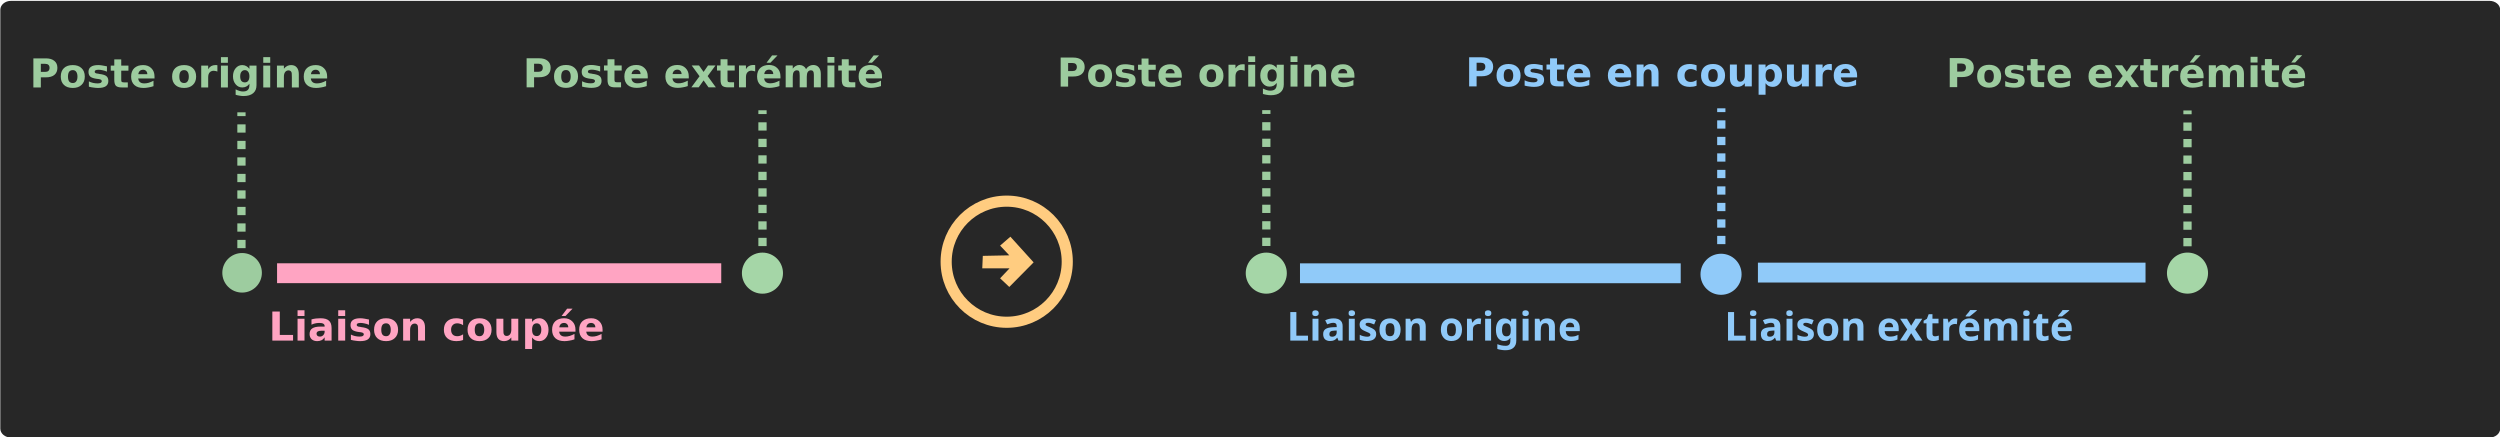
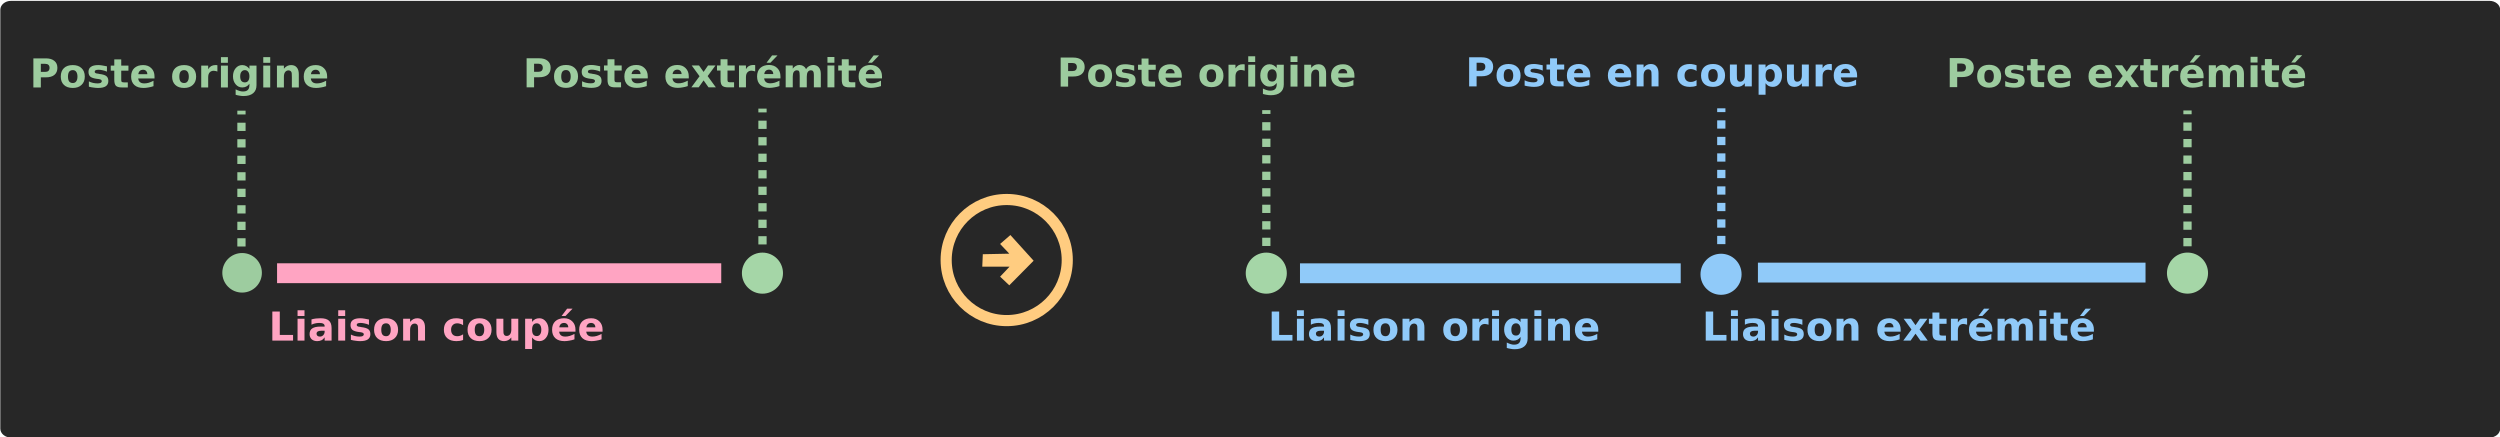
<svg id="svg8" version="1.1" viewBox="0 0 309 54">
  <defs id="defs2">
    <marker style="overflow:visible" id="Arrow1Send" refX="0" refY="0" orient="auto">
      <path transform="matrix(-0.2,0,0,-0.2,-1.2,0)" style="fill:#ffcc80;fill-opacity:1;fill-rule:evenodd;stroke:#ffcc80;stroke-width:1pt;stroke-opacity:1" d="M 0,0 5,-5 -12.5,0 5,5 Z" id="path7105" />
    </marker>
    <marker style="overflow:visible" id="TriangleOutS" refX="0" refY="0" orient="auto">
      <path transform="scale(0.2)" style="fill:#ffcc80;fill-opacity:1;fill-rule:evenodd;stroke:#ffcc80;stroke-width:1pt;stroke-opacity:1" d="M 5.77,0 -2.88,5 V -5 Z" id="path7238" />
    </marker>
    <marker style="overflow:visible" id="Arrow1Mend" refX="0" refY="0" orient="auto">
      <path transform="matrix(-0.4,0,0,-0.4,-4,0)" style="fill:#ffcc80;fill-opacity:1;fill-rule:evenodd;stroke:#ffcc80;stroke-width:1pt;stroke-opacity:1" d="M 0,0 5,-5 -12.5,0 5,5 Z" id="path7099" />
    </marker>
    <marker style="overflow:visible" id="marker7430" refX="0" refY="0" orient="auto">
      <path transform="scale(0.8)" style="fill:#ffcc80;fill-opacity:1;fill-rule:evenodd;stroke:#ffcc80;stroke-width:1pt;stroke-opacity:1" d="M 5.77,0 -2.88,5 V -5 Z" id="path7428" />
    </marker>
    <marker style="overflow:visible" id="TriangleOutL" refX="0" refY="0" orient="auto">
      <path transform="scale(0.8)" style="fill:#ffcc80;fill-opacity:1;fill-rule:evenodd;stroke:#ffcc80;stroke-width:1pt;stroke-opacity:1" d="M 5.77,0 -2.88,5 V -5 Z" id="path7232" />
    </marker>
    <marker style="overflow:visible" id="Arrow1Lend" refX="0" refY="0" orient="auto">
      <path transform="matrix(-0.8,0,0,-0.8,-10,0)" style="fill:#ffcc80;fill-opacity:1;fill-rule:evenodd;stroke:#ffcc80;stroke-width:1pt;stroke-opacity:1" d="M 0,0 5,-5 -12.5,0 5,5 Z" id="path7093" />
    </marker>
    <filter id="filter6805" style="color-interpolation-filters:sRGB">
      <feFlood id="feFlood6795" result="flood" flood-color="rgb(0,0,0)" flood-opacity="1" />
      <feComposite id="feComposite6797" result="composite1" operator="in" in2="SourceGraphic" in="flood" />
      <feGaussianBlur id="feGaussianBlur6799" result="blur" stdDeviation="2" in="composite1" />
      <feOffset id="feOffset6801" result="offset" dy="1" dx="1" />
      <feComposite id="feComposite6803" result="composite2" operator="over" in2="offset" in="SourceGraphic" />
    </filter>
  </defs>
-   <rect ry="1.104" rx="1.321" style="display:inline;fill:#272727;fill-opacity:1;stroke:none;stroke-width:0.486;stroke-miterlimit:4;stroke-dasharray:none;stroke-opacity:1" y="0.106" x="0.039" height="53.976" width="308.983" id="background" />
+   <rect ry="1.104" rx="1.321" style="display:inline;fill:#272727;fill-opacity:1;stroke:none;stroke-width:0.486;stroke-miterlimit:4;stroke-dasharray:none;stroke-opacity:1" y="0.106" x="0.039" height="53.976" width="308.983" id="line-split-illu-background" />
  <g style="display:inline" transform="translate(0,-243)" id="layer1">
    <rect ry="1.7686245e-11" rx="2.29" y="275.542" x="34.245" height="2.455" width="54.901" id="lineBefore" style="fill:#ffa4c2;fill-opacity:1;stroke-width:0.352" />
    <circle r="2.445" style="display:inline;fill:#a5d6a7;fill-opacity:0.941;stroke-width:0.032" cy="276.718" cx="29.923" id="path3740" />
    <circle r="2.539" style="display:inline;fill:#a5d6a7;fill-opacity:1;stroke-width:0.034" cy="276.761" cx="94.239" id="path3740-0" />
+     <path id="path7047" d="M 29.844,273.467 V 256.679" style="fill:#9dcc9f;fill-opacity:1;stroke:#9dcc9f;stroke-width:1.02;stroke-linecap:butt;stroke-linejoin:miter;stroke-miterlimit:4;stroke-dasharray:1.02, 1.02;stroke-dashoffset:0;stroke-opacity:1" />
+     <path id="path7047-2" d="M 94.244,273.213 V 256.425" style="display:inline;fill:#9dcc9f;fill-opacity:1;stroke:#9dcc9f;stroke-width:1.02;stroke-linecap:butt;stroke-linejoin:miter;stroke-miterlimit:4;stroke-dasharray:1.02, 1.02;stroke-dashoffset:0;stroke-opacity:1" />
+     <circle r="7.484" cy="275.142" cx="124.429" id="path7084" style="fill:#9dcc9f;fill-opacity:0;stroke:#ffcc80;stroke-width:1.376;stroke-linejoin:miter;stroke-miterlimit:4;stroke-dasharray:none;stroke-dashoffset:0;stroke-opacity:1" />
+     <path id="path9570" d="m 121.475,274.422 -0.067,1.537 3.374,1e-5 -1.169,1.236 1.136,1.069 3.007,-3.04 -2.873,-3.174 -1.27,1.102 1.136,1.203 z" style="fill:#ffcc80;fill-opacity:1;stroke:none;stroke-width:0.265px;stroke-linecap:butt;stroke-linejoin:miter;stroke-opacity:1" />
    <circle r="2.539" style="display:inline;fill:#a5d6a7;fill-opacity:1;stroke-width:0.034" cy="276.761" cx="156.512" id="path3740-0-8" />
    <circle r="2.539" style="display:inline;fill:#a5d6a7;fill-opacity:1;stroke-width:0.034" cy="276.756" cx="270.375" id="path3740-0-5" />
    <circle r="2.539" style="display:inline;fill:#90caf9;fill-opacity:1;stroke-width:0.034" cy="276.901" cx="212.72" id="path3740-0-0" />
    <rect ry="1.7686245e-11" rx="1.963" y="275.55" x="160.678" height="2.455" width="47.058" id="lineBefore-6" style="display:inline;fill:#90caf9;fill-opacity:1;stroke-width:0.326" />
    <path id="path7047-6" d="M 212.753,273.176 V 256.388" style="display:inline;fill:#9dcc9f;fill-opacity:1;stroke:#90caf9;stroke-width:1.02;stroke-linecap:butt;stroke-linejoin:miter;stroke-miterlimit:4;stroke-dasharray:1.02, 1.02;stroke-dashoffset:0;stroke-opacity:1" />
    <path id="path7047-8" d="M 270.375,273.441 V 256.653" style="display:inline;fill:#9dcc9f;fill-opacity:1;stroke:#9dcc9f;stroke-width:1.02;stroke-linecap:butt;stroke-linejoin:miter;stroke-miterlimit:4;stroke-dasharray:1.02, 1.02;stroke-dashoffset:0;stroke-opacity:1" />
    <path id="path7047-5" d="M 156.518,273.403 V 256.615" style="display:inline;fill:#9dcc9f;fill-opacity:1;stroke:#9dcc9f;stroke-width:1.02;stroke-linecap:butt;stroke-linejoin:miter;stroke-miterlimit:4;stroke-dasharray:1.02, 1.02;stroke-dashoffset:0;stroke-opacity:1" />
    <rect ry="1.7686245e-11" rx="1.998" y="275.465" x="217.279" height="2.455" width="47.908" id="lineBefore-6-4" style="display:inline;fill:#90caf9;fill-opacity:1;stroke-width:0.329" />
  </g>
  <g transform="translate(0,-56)" style="display:inline" id="layer3">
-     <text id="text4625-9" y="66.706" x="156.486" style="font-style:normal;font-weight:normal;font-size:11.289px;line-height:0.3;font-family:sans-serif;letter-spacing:0px;word-spacing:0px;display:inline;fill:#9dcc9f;fill-opacity:1;stroke:none;stroke-width:0.265" xml:space="preserve">
-       <tspan id="voltageLevelOrigAfterTxt" style="font-style:normal;font-variant:normal;font-weight:bold;font-stretch:normal;font-size:4.939px;line-height:1;font-family:'DejaVu Sans';-inkscape-font-specification:'DejaVu Sans Bold';text-align:center;writing-mode:lr-tb;text-anchor:middle;fill:#9dcc9f;fill-opacity:1;stroke-width:0.265" y="66.706" x="156.486">Poste origine</tspan>
+     <text id="text4625-3-2" y="66.773" x="270.184" style="font-style:normal;font-weight:normal;font-size:11.289px;line-height:0.3;font-family:sans-serif;letter-spacing:0px;word-spacing:0px;display:inline;fill:#9dcc9f;fill-opacity:1;stroke:none;stroke-width:0.265" xml:space="preserve">
+       <tspan id="line-split-illu-voltage-level2-right-txt" style="font-style:normal;font-variant:normal;font-weight:bold;font-stretch:normal;font-size:4.939px;line-height:1;font-family:'DejaVu Sans';-inkscape-font-specification:'DejaVu Sans Bold';text-align:center;writing-mode:lr-tb;text-anchor:middle;fill:#9dcc9f;fill-opacity:1;stroke-width:0.265" y="66.773" x="270.184">Poste extrémité</tspan>
    </text>
-     <text id="text4625-3" y="66.794" x="94.286" style="font-style:normal;font-weight:normal;font-size:11.289px;line-height:0.3;font-family:sans-serif;letter-spacing:0px;word-spacing:0px;display:inline;fill:#9dcc9f;fill-opacity:1;stroke:none;stroke-width:0.265" xml:space="preserve">
-       <tspan id="voltageLevelExtrBeforeTxt" style="font-style:normal;font-variant:normal;font-weight:bold;font-stretch:normal;font-size:4.939px;line-height:1;font-family:'DejaVu Sans';-inkscape-font-specification:'DejaVu Sans Bold';text-align:center;writing-mode:lr-tb;text-anchor:middle;fill:#9dcc9f;fill-opacity:1;stroke-width:0.265" y="66.794" x="94.286">Poste extrémité</tspan>
+     <text id="text4625-2-3-9" y="98.1" x="242.051" style="font-style:normal;font-weight:normal;font-size:11.289px;line-height:0.3;font-family:sans-serif;letter-spacing:0px;word-spacing:0px;display:inline;fill:#90caf9;fill-opacity:1;stroke:none;stroke-width:0.265" xml:space="preserve">
+       <tspan id="line-split-illu-line2-right-txt" style="font-style:normal;font-variant:normal;font-weight:bold;font-stretch:normal;font-size:4.939px;line-height:1;font-family:'DejaVu Sans';-inkscape-font-specification:'DejaVu Sans Bold';text-align:center;writing-mode:lr-tb;text-anchor:middle;fill:#90caf9;fill-opacity:1;stroke-width:0.265" y="98.1" x="242.051">Liaison extrémité</tspan>
    </text>
    <text id="text4625-9-6" y="66.674" x="212.796" style="font-style:normal;font-weight:normal;font-size:11.289px;line-height:0.3;font-family:sans-serif;letter-spacing:0px;word-spacing:0px;display:inline;fill:#90caf9;fill-opacity:1;stroke:none;stroke-width:0.265" xml:space="preserve">
-       <tspan id="voltageLevelToSplitAtAfterTxt" style="font-style:normal;font-variant:normal;font-weight:bold;font-stretch:normal;font-size:4.939px;line-height:1;font-family:'DejaVu Sans';-inkscape-font-specification:'DejaVu Sans Bold';text-align:center;writing-mode:lr-tb;text-anchor:middle;fill:#90caf9;fill-opacity:1;stroke-width:0.265" y="66.674" x="212.796">Poste en coupure</tspan>
+       <tspan id="line-split-illu-voltage-level-to-split-at-right-txt" style="font-style:normal;font-variant:normal;font-weight:bold;font-stretch:normal;font-size:4.939px;line-height:1;font-family:'DejaVu Sans';-inkscape-font-specification:'DejaVu Sans Bold';text-align:center;writing-mode:lr-tb;text-anchor:middle;fill:#90caf9;fill-opacity:1;stroke-width:0.265" y="66.674" x="212.796">Poste en coupure</tspan>
+     </text>
+     <text id="text1382" y="98.1" x="184.599" style="font-style:normal;font-weight:normal;font-size:11.289px;line-height:0.3;font-family:sans-serif;letter-spacing:0px;word-spacing:0px;display:inline;fill:#90caf9;fill-opacity:1;stroke:none;stroke-width:0.265" xml:space="preserve">
+       <tspan id="line-split-illu-line1-right-txt" style="font-style:normal;font-variant:normal;font-weight:bold;font-stretch:normal;font-size:4.939px;line-height:1;font-family:'DejaVu Sans';-inkscape-font-specification:'DejaVu Sans Bold';text-align:center;writing-mode:lr-tb;text-anchor:middle;fill:#90caf9;fill-opacity:1;stroke-width:0.265" y="98.1" x="184.599">Liaison origine</tspan>
+     </text>
+     <text id="text4625-9" y="66.706" x="156.486" style="font-style:normal;font-weight:normal;font-size:11.289px;line-height:0.3;font-family:sans-serif;letter-spacing:0px;word-spacing:0px;display:inline;fill:#9dcc9f;fill-opacity:1;stroke:none;stroke-width:0.265" xml:space="preserve">
+       <tspan id="line-split-illu-voltage-level1-right-txt" style="font-style:normal;font-variant:normal;font-weight:bold;font-stretch:normal;font-size:4.939px;line-height:1;font-family:'DejaVu Sans';-inkscape-font-specification:'DejaVu Sans Bold';text-align:center;writing-mode:lr-tb;text-anchor:middle;fill:#9dcc9f;fill-opacity:1;stroke-width:0.265" y="66.706" x="156.486">Poste origine</tspan>
+     </text>
+     <text id="text177" y="66.794" x="94.286" style="font-style:normal;font-weight:normal;font-size:11.289px;line-height:0.3;font-family:sans-serif;letter-spacing:0px;word-spacing:0px;display:inline;fill:#9dcc9f;fill-opacity:1;stroke:none;stroke-width:0.265" xml:space="preserve">
+       <tspan id="line-split-illu-voltage-level2-left-txt" style="font-style:normal;font-variant:normal;font-weight:bold;font-stretch:normal;font-size:4.939px;line-height:1;font-family:'DejaVu Sans';-inkscape-font-specification:'DejaVu Sans Bold';text-align:center;writing-mode:lr-tb;text-anchor:middle;fill:#9dcc9f;fill-opacity:1;stroke-width:0.265" y="66.794" x="94.286">Poste extrémité</tspan>
+     </text>
+     <text id="text4625-2" y="98.099" x="61.303" style="font-style:normal;font-weight:normal;font-size:11.289px;line-height:0.3;font-family:sans-serif;letter-spacing:0px;word-spacing:0px;display:inline;fill:#ffa4c2;fill-opacity:1;stroke:none;stroke-width:0.265" xml:space="preserve">
+       <tspan id="line-split-illu-line-to-split-left-txt" style="font-style:normal;font-variant:normal;font-weight:bold;font-stretch:normal;font-size:4.939px;line-height:1;font-family:'DejaVu Sans';-inkscape-font-specification:'DejaVu Sans Bold';text-align:center;writing-mode:lr-tb;text-anchor:middle;fill:#ffa4c2;fill-opacity:1;stroke-width:0.265" y="98.099" x="61.303">Liaison coupée</tspan>
    </text>
    <text id="text4625" y="66.809" x="29.514" style="font-style:normal;font-weight:normal;font-size:11.289px;line-height:0.3;font-family:sans-serif;letter-spacing:0px;word-spacing:0px;display:inline;fill:#9dcc9f;fill-opacity:1;stroke:none;stroke-width:0.265" xml:space="preserve">
-       <tspan dy="0" id="voltageLevelOrigBeforeTxt" style="font-style:normal;font-variant:normal;font-weight:bold;font-stretch:normal;font-size:4.939px;line-height:1;font-family:'DejaVu Sans';-inkscape-font-specification:'DejaVu Sans Bold';text-align:center;writing-mode:lr-tb;text-anchor:middle;fill:#9dcc9f;fill-opacity:1;stroke-width:0.265" y="66.809" x="29.514">Poste origine</tspan>
+       <tspan dy="0" id="line-split-illu-voltage-level1-left-txt" style="font-style:normal;font-variant:normal;font-weight:bold;font-stretch:normal;font-size:4.939px;line-height:1;font-family:'DejaVu Sans';-inkscape-font-specification:'DejaVu Sans Bold';text-align:center;writing-mode:lr-tb;text-anchor:middle;fill:#9dcc9f;fill-opacity:1;stroke-width:0.265" y="66.809" x="29.514">Poste origine</tspan>
    </text>
-     <text id="text4625-3-2" y="66.773" x="270.184" style="font-style:normal;font-weight:normal;font-size:11.289px;line-height:0.3;font-family:sans-serif;letter-spacing:0px;word-spacing:0px;display:inline;fill:#9dcc9f;fill-opacity:1;stroke:none;stroke-width:0.265" xml:space="preserve">
-       <tspan id="voltageLevelExtrAfterTxt" style="font-style:normal;font-variant:normal;font-weight:bold;font-stretch:normal;font-size:4.939px;line-height:1;font-family:'DejaVu Sans';-inkscape-font-specification:'DejaVu Sans Bold';text-align:center;writing-mode:lr-tb;text-anchor:middle;fill:#9dcc9f;fill-opacity:1;stroke-width:0.265" y="66.773" x="270.184">Poste extrémité</tspan>
-     </text>
-     <text id="text4625-2" y="98.099" x="61.303" style="font-style:normal;font-weight:normal;font-size:11.289px;line-height:0.3;font-family:sans-serif;letter-spacing:0px;word-spacing:0px;display:inline;fill:#ffa4c2;fill-opacity:1;stroke:none;stroke-width:0.265" xml:space="preserve">
-       <tspan id="lineToSplitBeforeTxt" style="font-style:normal;font-variant:normal;font-weight:bold;font-stretch:normal;font-size:4.939px;line-height:1;font-family:'DejaVu Sans';-inkscape-font-specification:'DejaVu Sans Bold';text-align:center;writing-mode:lr-tb;text-anchor:middle;fill:#ffa4c2;fill-opacity:1;stroke-width:0.265" y="98.099" x="61.303">Liaison coupée</tspan>
-     </text>
-     <text id="text1382" y="98.1" x="184.599" style="font-style:normal;font-weight:normal;font-size:11.289px;line-height:0.3;font-family:sans-serif;letter-spacing:0px;word-spacing:0px;display:inline;fill:#90caf9;fill-opacity:1;stroke:none;stroke-width:0.265" xml:space="preserve">
-       <tspan id="line1AfterTxt" style="font-size:4.939px;line-height:1;text-align:center;writing-mode:lr-tb;text-anchor:middle;fill:#90caf9;fill-opacity:1;stroke-width:0.265;-inkscape-font-specification:'sans-serif Bold';font-family:sans-serif;font-weight:bold;font-style:normal;font-stretch:normal;font-variant:normal" y="98.1" x="184.599">Liaison origine</tspan>
-     </text>
-     <text id="text4625-2-3-9" y="98.1" x="242.051" style="font-style:normal;font-weight:normal;font-size:11.289px;line-height:0.3;font-family:sans-serif;letter-spacing:0px;word-spacing:0px;display:inline;fill:#90caf9;fill-opacity:1;stroke:none;stroke-width:0.265" xml:space="preserve">
-       <tspan id="line2AfterTxt" style="font-size:4.939px;line-height:1;text-align:center;writing-mode:lr-tb;text-anchor:middle;fill:#90caf9;fill-opacity:1;stroke-width:0.265;-inkscape-font-specification:'sans-serif Bold';font-family:sans-serif;font-weight:bold;font-style:normal;font-stretch:normal;font-variant:normal" y="98.1" x="242.051">Liaison extrémité</tspan>
-     </text>
-     <path id="path7047" d="M 29.844,86.671 V 69.883" style="fill:#9dcc9f;fill-opacity:1;stroke:#9dcc9f;stroke-width:1.02;stroke-linecap:butt;stroke-linejoin:miter;stroke-miterlimit:4;stroke-dasharray:1.02, 1.02;stroke-dashoffset:0;stroke-opacity:1" />
-     <path id="path7047-2" d="M 94.244,86.417 V 69.629" style="display:inline;fill:#9dcc9f;fill-opacity:1;stroke:#9dcc9f;stroke-width:1.02;stroke-linecap:butt;stroke-linejoin:miter;stroke-miterlimit:4;stroke-dasharray:1.02, 1.02;stroke-dashoffset:0;stroke-opacity:1" />
-     <circle r="7.484" cy="88.346" cx="124.429" id="path7084" style="fill:#9dcc9f;fill-opacity:0;stroke:#ffcc80;stroke-width:1.376;stroke-linejoin:miter;stroke-miterlimit:4;stroke-dasharray:none;stroke-dashoffset:0;stroke-opacity:1" />
-     <path id="path9570" d="m 121.475,87.626 -0.067,1.537 3.374,9e-6 -1.169,1.236 1.136,1.069 3.007,-3.04 -2.873,-3.174 -1.27,1.102 1.136,1.203 z" style="fill:#ffcc80;fill-opacity:1;stroke:none;stroke-width:0.265px;stroke-linecap:butt;stroke-linejoin:miter;stroke-opacity:1" />
  </g>
  <g transform="matrix(1.000009,0,0,0.9979224,-0.0026587,-55.90441)" style="display:none" id="buttonLayer">
    <rect ry="1.295" rx="1.231" style="fill:#272727;fill-opacity:1;stroke:#30393f;stroke-width:0.051;stroke-miterlimit:4;stroke-dasharray:none;stroke-opacity:1" y="46.542" x="296.642" height="62.843" width="11.66" id="hideButton" />
    <path id="hideArrow" d="m 300.08,81.595 0.898,1.063 1.748,-1.89 1.748,1.866 0.945,-1.063 -2.669,-2.622 z" style="fill:#ecdddd;fill-opacity:1;stroke:none;stroke-width:0.265px;stroke-linecap:butt;stroke-linejoin:miter;stroke-opacity:1" />
    <path id="path9598" d="M 296.268,48.79 V 104.649" style="fill:none;stroke:#4c4c4c;stroke-width:0.397;stroke-linecap:butt;stroke-linejoin:miter;stroke-miterlimit:4;stroke-dasharray:none;stroke-opacity:1" />
  </g>
</svg>
